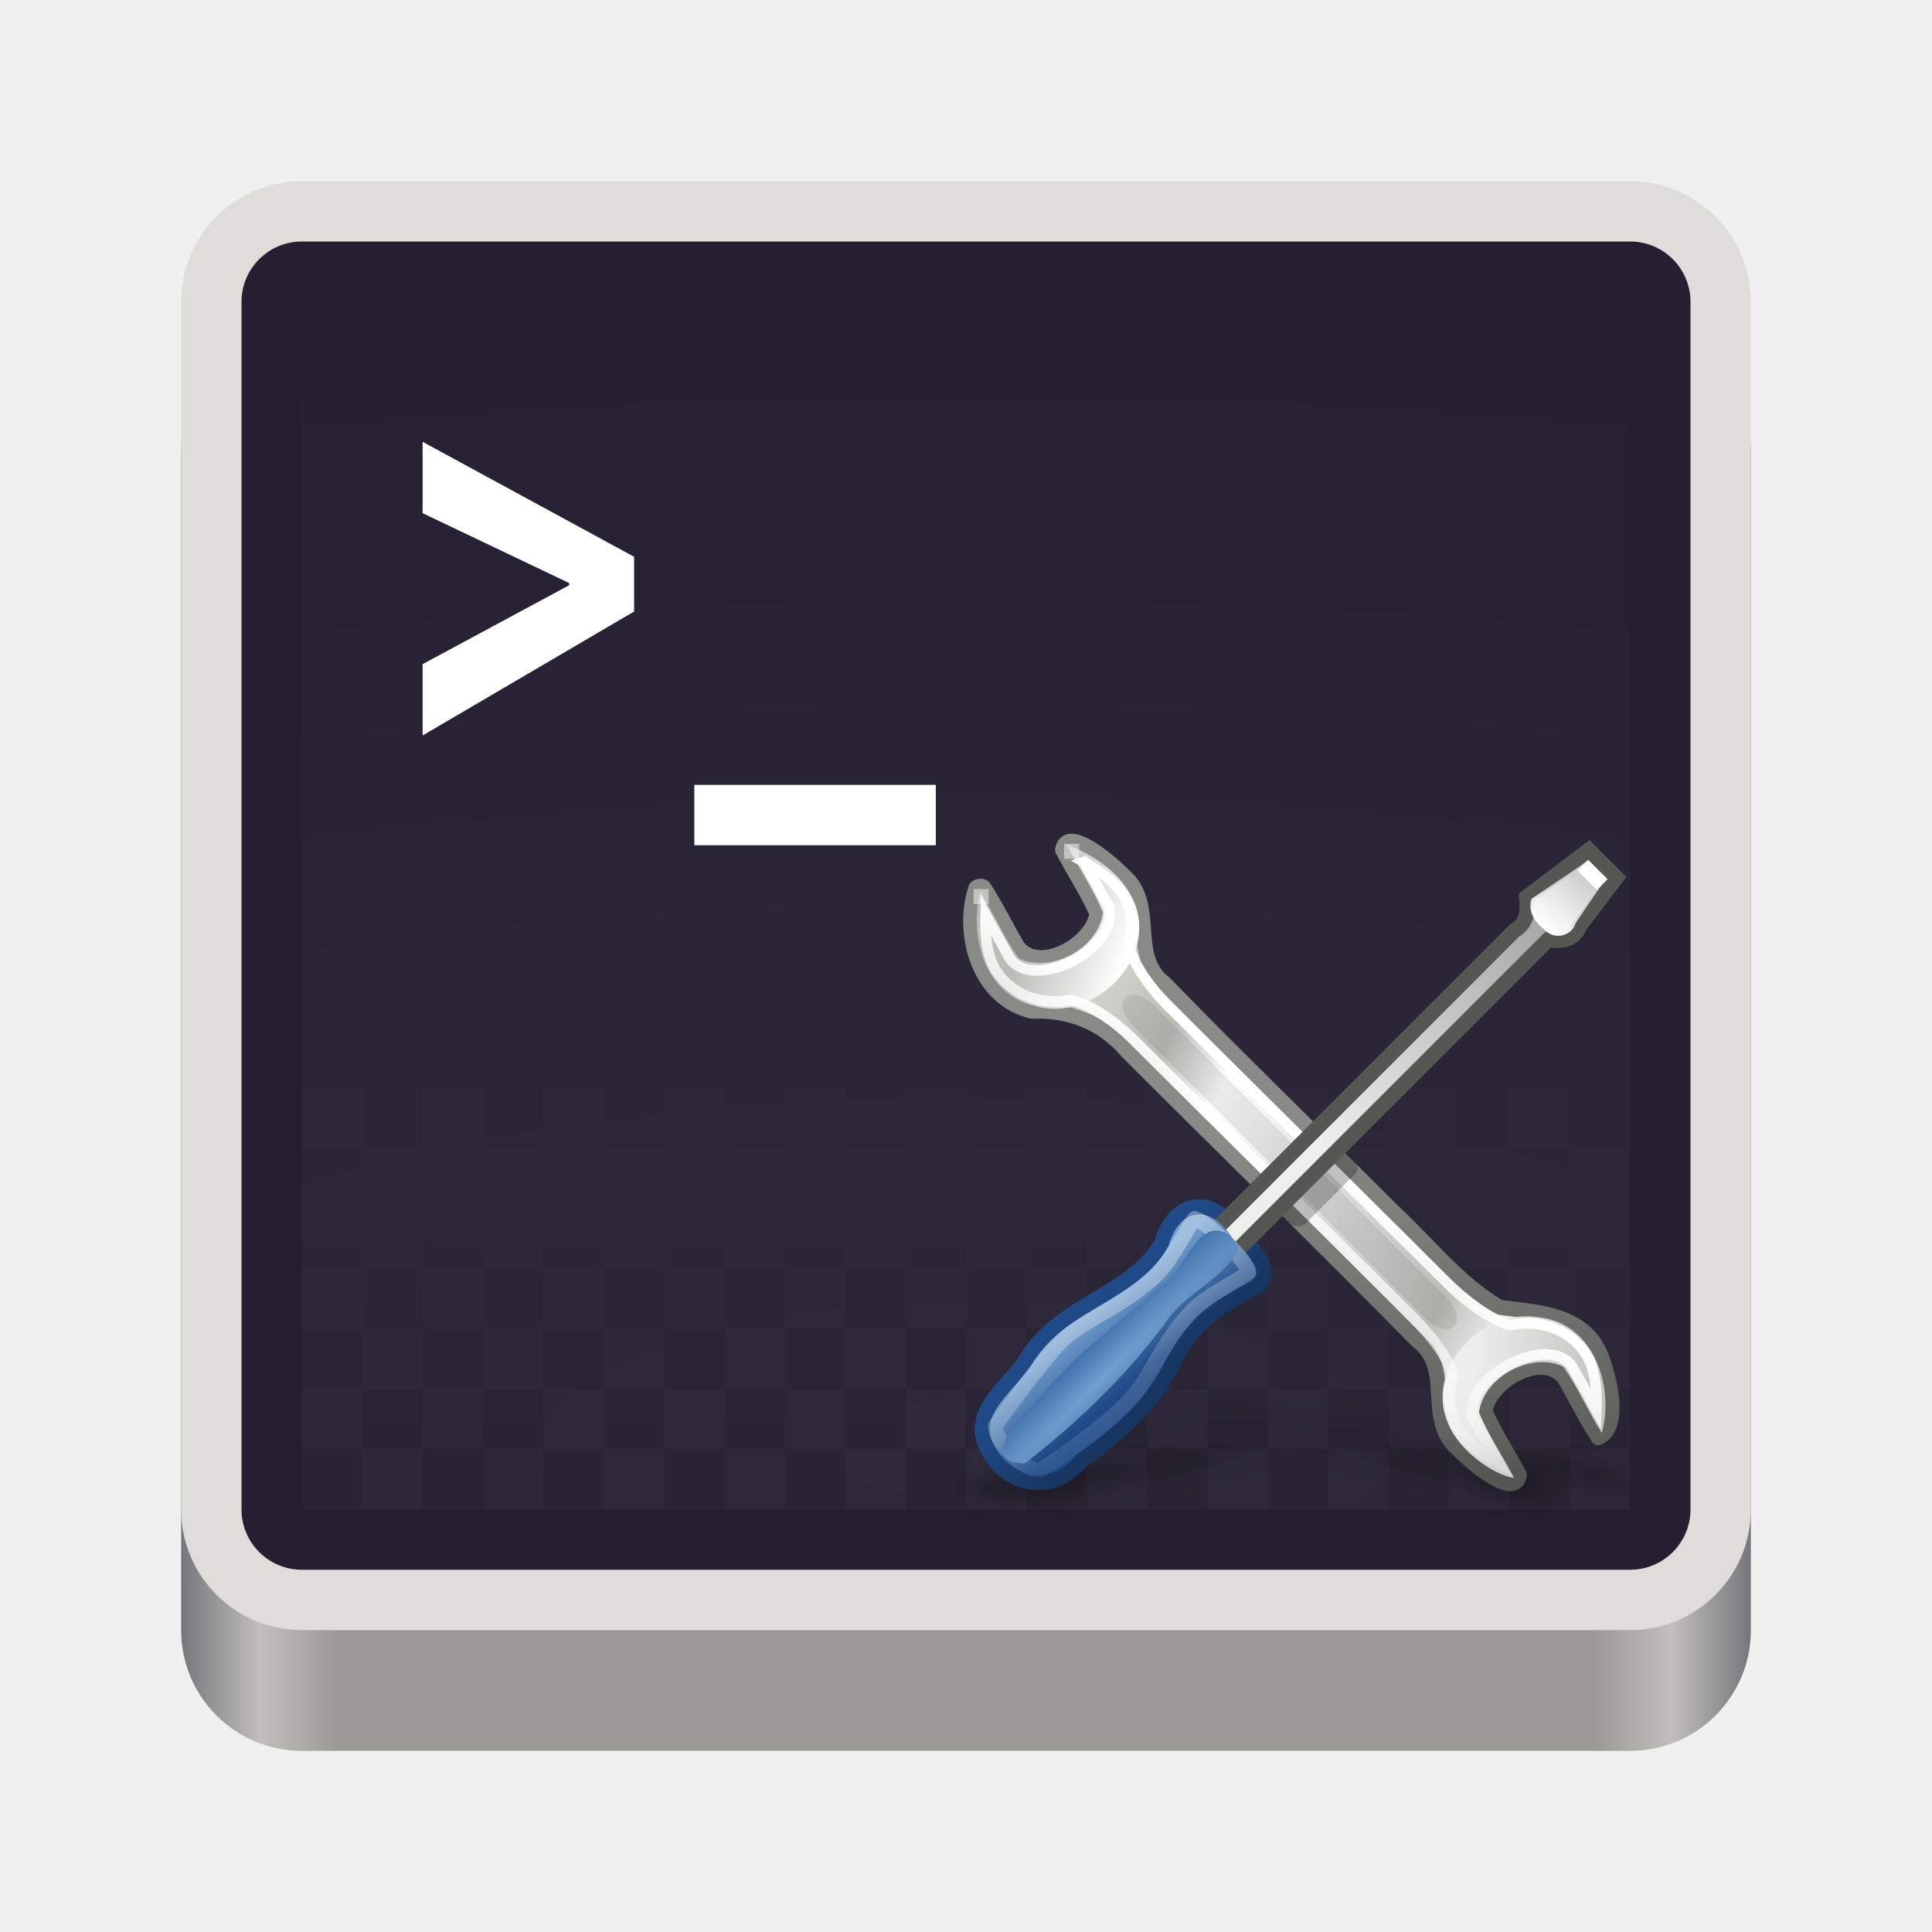
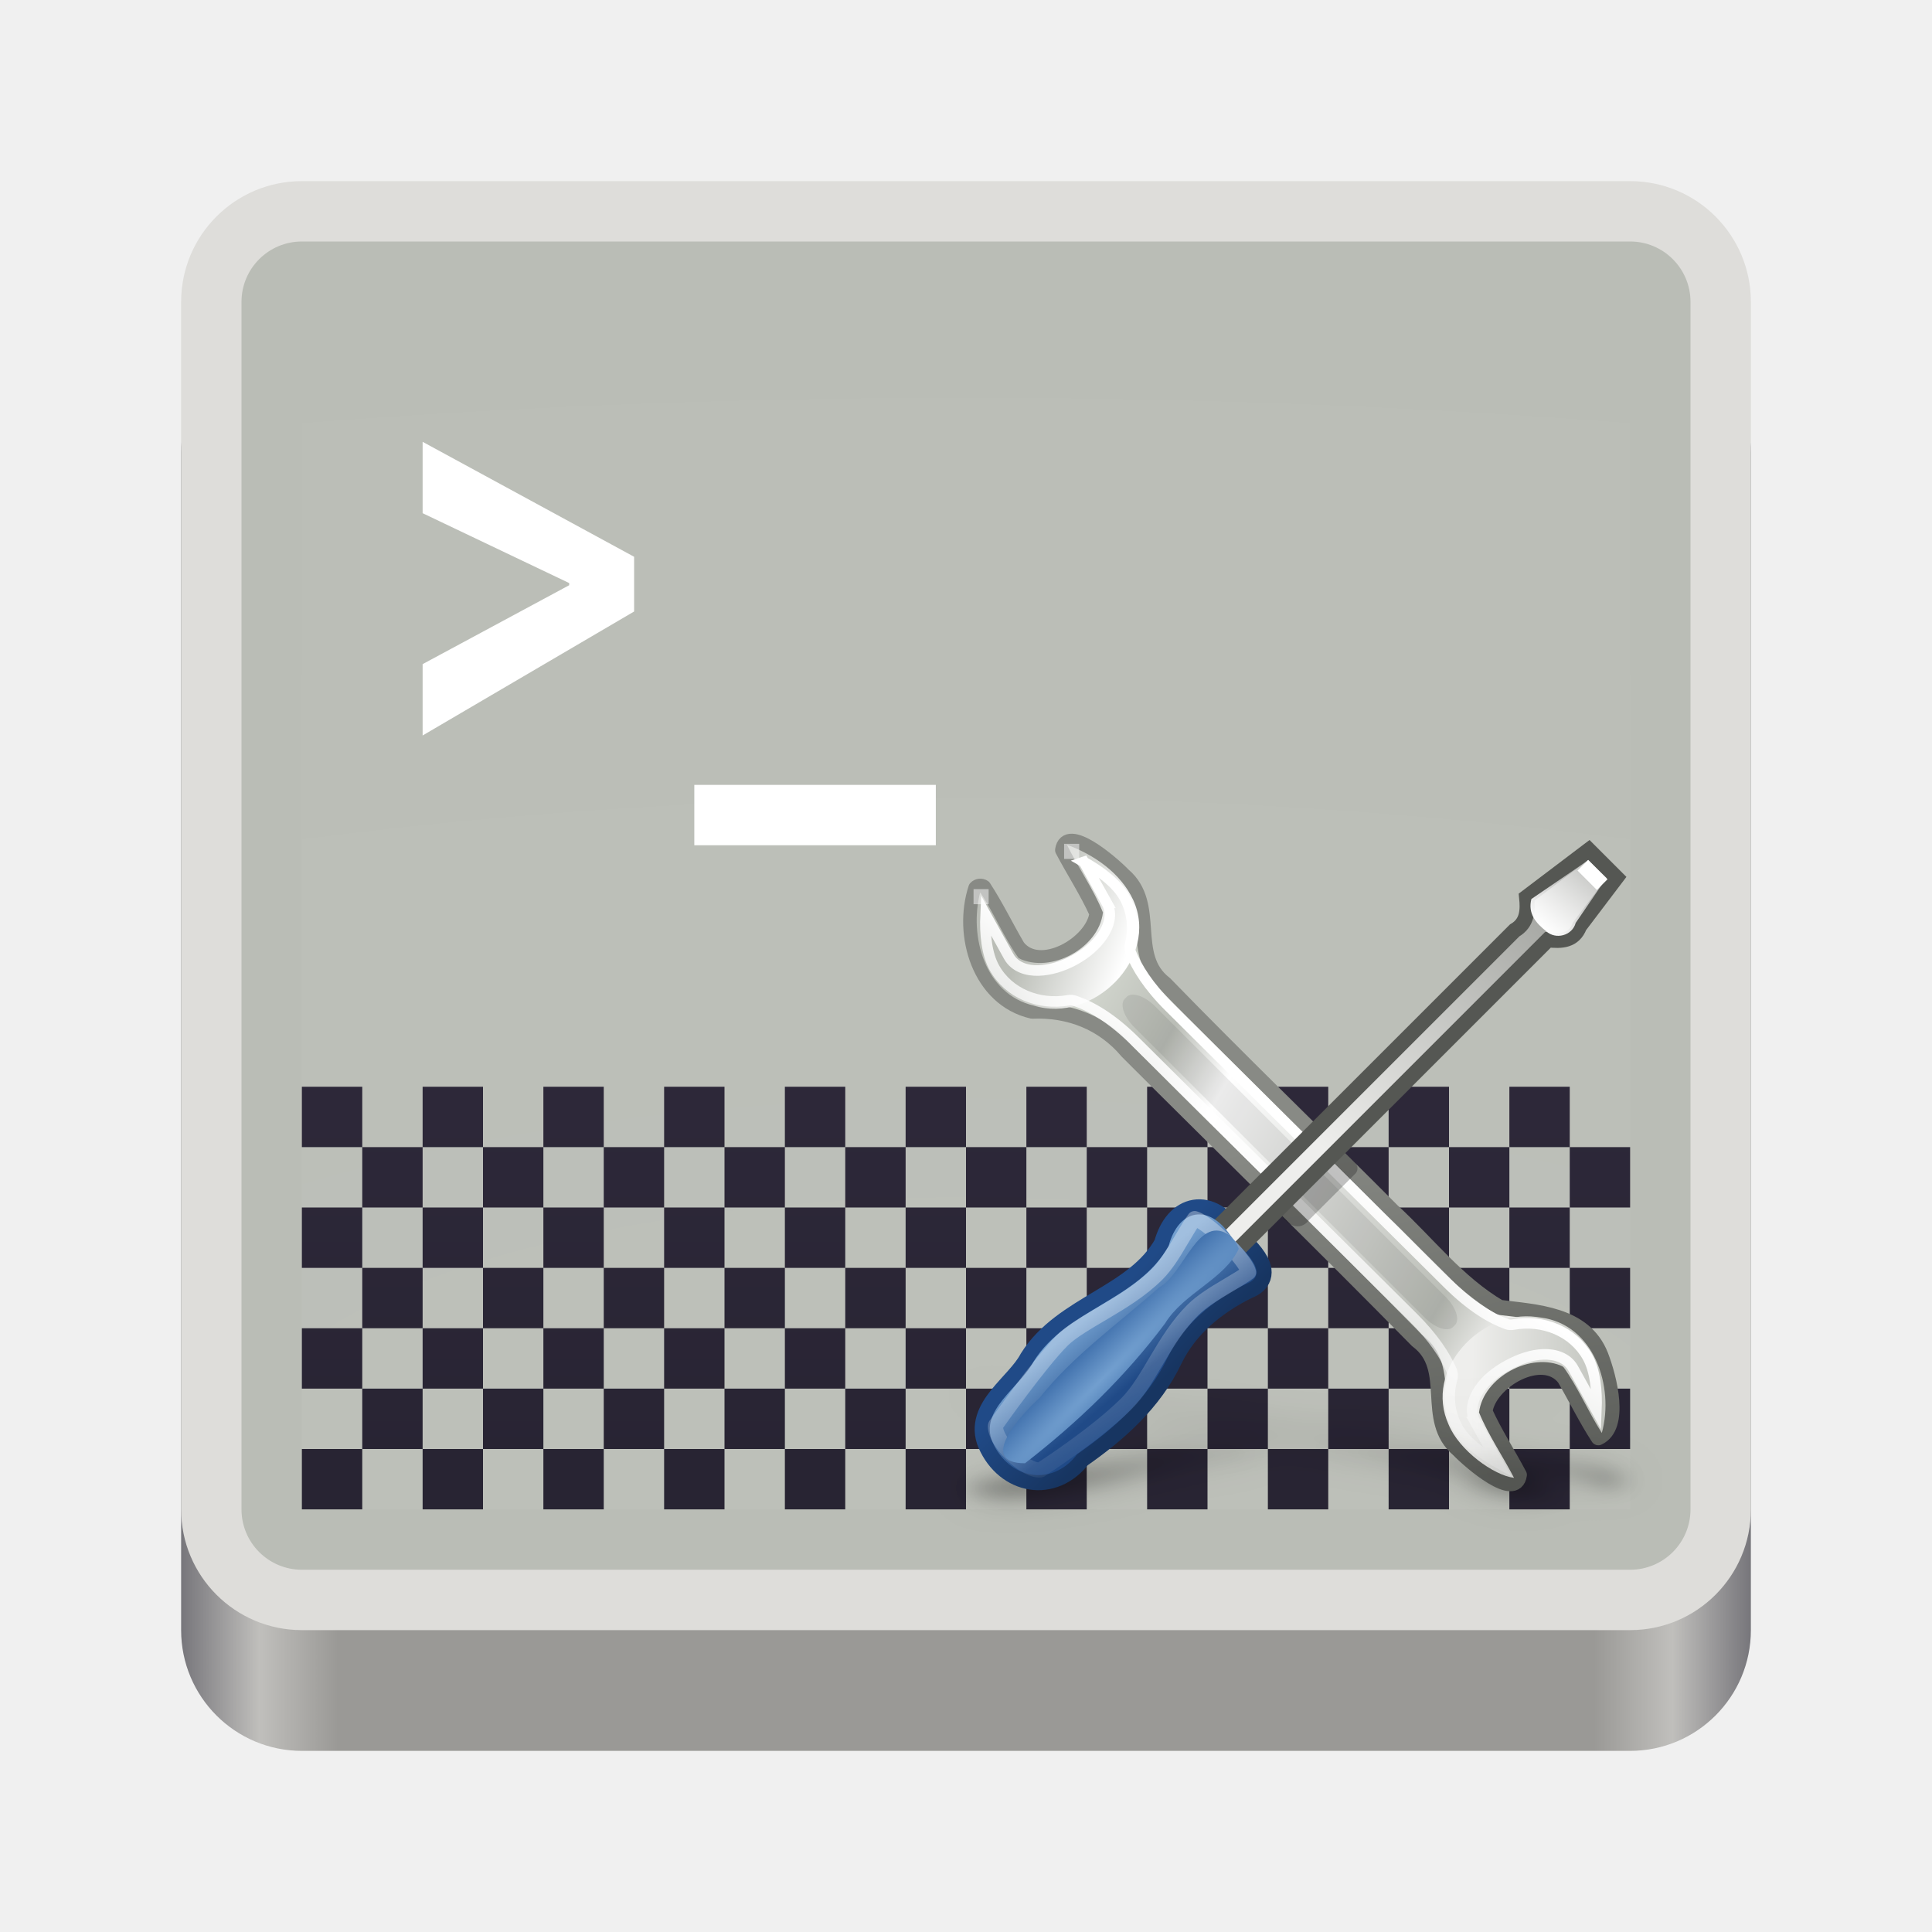
<svg xmlns="http://www.w3.org/2000/svg" xmlns:xlink="http://www.w3.org/1999/xlink" viewBox="0 0 128 128" style="display:inline;enable-background:new" version="1.0" id="svg11300" height="128" width="128">
  <defs id="defs3">
    <linearGradient id="linearGradient1948">
      <stop id="stop1944" offset="0" style="stop-color:#2d2839;stop-opacity:1;" />
      <stop id="stop1946" offset="1" style="stop-color:#282433;stop-opacity:1" />
    </linearGradient>
    <linearGradient id="linearGradient1020">
      <stop id="stop1016" offset="0" style="stop-color:#ffffff;stop-opacity:1;" />
      <stop id="stop1018" offset="1" style="stop-color:#ffffff;stop-opacity:0.094" />
    </linearGradient>
    <linearGradient id="linearGradient1001">
      <stop id="stop989" offset="0" style="stop-color:#77767b;stop-opacity:1" />
      <stop style="stop-color:#c0bfbc;stop-opacity:1" offset="0.05" id="stop991" />
      <stop id="stop993" offset="0.1" style="stop-color:#9a9996;stop-opacity:1" />
      <stop style="stop-color:#9a9996;stop-opacity:1" offset="0.9" id="stop995" />
      <stop id="stop997" offset="0.95" style="stop-color:#c0bfbc;stop-opacity:1" />
      <stop id="stop999" offset="1" style="stop-color:#77767b;stop-opacity:1" />
    </linearGradient>
    <linearGradient gradientUnits="userSpaceOnUse" y2="44" x2="464" y1="44" x1="48" id="linearGradient965" xlink:href="#linearGradient1001" />
    <radialGradient gradientUnits="userSpaceOnUse" gradientTransform="matrix(-4.727273,7.935912e-7,-3.0301491e-7,-1.636364,238.5455,49.76618)" r="44" fy="194.19" fx="64" cy="194.19" cx="64" id="radialGradient1030" xlink:href="#linearGradient1020" />
    <linearGradient gradientUnits="userSpaceOnUse" y2="269.137" x2="70.347" y1="245.395" x1="70.347" id="linearGradient1950" xlink:href="#linearGradient1948" />
    <clipPath clipPathUnits="userSpaceOnUse" id="clipPath3248">
      <path style="display:inline;fill:#000000;fill-opacity:1;fill-rule:evenodd;stroke:none;stroke-width:0.8;stroke-linecap:round;stroke-linejoin:round;stroke-miterlimit:4;stroke-dashoffset:0.361;stroke-opacity:1;enable-background:new" d="m -541,12 c -0.331,0.012 -0.654,0.106 -0.938,0.281 -8.025,5.043 -14.809,13.286 -17.094,21.312 -3.121,10.961 1.642,22.474 11,29.031 C -545.885,66.99 -544,73.747 -544,84 v 128 c 0,9.003 -1.333,15.285 -3.031,19.656 -5.651,3.227 -10.003,8.426 -11.875,15 -2.284,8.023 -0.843,18.594 3.281,27.188 0.343,0.748 1.096,1.196 1.906,1.125 0.811,-0.071 1.507,-0.641 1.719,-1.438 l 6.25,-21.906 c 0.559,-1.962 2.537,-3.188 5.312,-3.719 2.801,-0.536 6.354,-0.314 10.094,0.781 3.74,1.095 6.881,2.791 8.969,4.75 2.075,1.948 3.091,4.095 2.531,6.062 l -6.281,22 c -0.173,0.611 -0.047,1.253 0.344,1.75 0.391,0.497 0.999,0.785 1.625,0.75 0.331,-0.012 0.654,-0.106 0.938,-0.281 8.025,-5.043 14.809,-13.286 17.094,-21.312 3.135,-11.012 -1.712,-22.584 -11.156,-29.125 C -518.292,228.895 -520,222.194 -520,212 V 84 c 0,-9.243 1.529,-15.63 3.406,-20 5.377,-3.247 9.535,-8.303 11.344,-14.656 2.284,-8.023 0.843,-18.594 -3.281,-27.188 -0.344,-0.748 -1.096,-1.196 -1.906,-1.125 -0.811,0.071 -1.507,0.641 -1.719,1.438 l -6.25,21.875 c -0.559,1.962 -2.537,3.219 -5.312,3.75 -2.801,0.536 -6.354,0.314 -10.094,-0.781 -3.74,-1.095 -6.881,-2.791 -8.969,-4.75 -2.075,-1.948 -3.091,-4.095 -2.531,-6.062 l 6.281,-22 c 0.173,-0.611 0.047,-1.253 -0.344,-1.75 -0.391,-0.497 -0.999,-0.785 -1.625,-0.75 z" id="path3250" />
    </clipPath>
    <linearGradient id="linearGradient2620">
      <stop style="stop-color:#eeeeec;stop-opacity:1" offset="0" id="stop2622" />
      <stop id="stop2624" offset="0.183" style="stop-color:#babdb6;stop-opacity:1" />
      <stop style="stop-color:#ffffff;stop-opacity:1" offset="0.319" id="stop2626" />
      <stop id="stop2628" offset="0.876" style="stop-color:#babdb6;stop-opacity:1" />
      <stop style="stop-color:#eeeeec;stop-opacity:1" offset="1" id="stop2630" />
    </linearGradient>
    <linearGradient id="linearGradient4434">
      <stop id="stop4436" offset="0" style="stop-color:#d3d7cf;stop-opacity:1;" />
      <stop style="stop-color:#babdb6;stop-opacity:1" offset="0.183" id="stop4438" />
      <stop id="stop4440" offset="0.319" style="stop-color:#ffffff;stop-opacity:1" />
      <stop style="stop-color:#babdb6;stop-opacity:1" offset="0.876" id="stop4442" />
      <stop id="stop4444" offset="1" style="stop-color:#eeeeec;stop-opacity:1" />
    </linearGradient>
    <clipPath clipPathUnits="userSpaceOnUse" id="clipPath5455">
      <path style="display:inline;fill:#000000;fill-opacity:1;fill-rule:evenodd;stroke:none;stroke-width:0.8;stroke-linecap:round;stroke-linejoin:round;stroke-miterlimit:4;stroke-dashoffset:0.361;stroke-opacity:1;enable-background:new" d="m 55.447,278.142 c -0.226,0.243 -0.387,0.538 -0.464,0.862 -2.109,9.24 -1.076,19.866 2.983,27.157 5.544,9.958 17.053,14.73 28.306,12.75 4.604,1.569 10.715,5.014 17.965,12.264 l 90.51,90.51 c 6.366,6.366 9.866,11.751 11.756,16.042 -1.714,6.277 -1.115,13.031 2.21,19.003 4.058,7.288 12.552,13.744 21.545,16.904 0.772,0.286 1.62,0.071 2.143,-0.552 0.523,-0.623 0.612,-1.519 0.199,-2.232 l -11.071,-19.909 c -0.992,-1.782 -0.46,-4.048 1.127,-6.386 1.602,-2.36 4.272,-4.715 7.69,-6.585 3.419,-1.87 6.839,-2.893 9.701,-2.983 2.844,-0.09 5.082,0.71 6.077,2.497 l 11.115,19.998 c 0.31,0.555 0.852,0.919 1.48,0.994 0.628,0.075 1.262,-0.151 1.679,-0.619 0.226,-0.243 0.387,-0.538 0.464,-0.862 2.109,-9.24 1.076,-19.866 -2.983,-27.157 -5.57,-10.004 -17.18,-14.759 -28.483,-12.706 -4.523,-1.68 -10.469,-5.21 -17.678,-12.419 l -90.51,-90.51 c -6.536,-6.536 -9.971,-12.133 -11.734,-16.551 1.506,-6.098 0.871,-12.613 -2.342,-18.385 -4.058,-7.288 -12.552,-13.744 -21.545,-16.904 -0.772,-0.286 -1.62,-0.071 -2.143,0.552 -0.523,0.623 -0.612,1.519 -0.199,2.232 l 11.049,19.887 c 0.992,1.782 0.482,4.071 -1.105,6.408 -1.602,2.36 -4.272,4.715 -7.69,6.585 -3.419,1.87 -6.839,2.893 -9.701,2.983 -2.844,0.09 -5.082,-0.71 -6.077,-2.497 L 58.606,278.518 c -0.31,-0.555 -0.852,-0.919 -1.481,-0.994 -0.628,-0.075 -1.262,0.151 -1.679,0.619 z" id="path5457" />
    </clipPath>
    <linearGradient id="linearGradient4370">
      <stop style="stop-color:#555753;stop-opacity:1" offset="0" id="stop4372" />
      <stop id="stop4378" offset="0.225" style="stop-color:#eeeeec;stop-opacity:1" />
      <stop style="stop-color:#babdb6;stop-opacity:1" offset="0.492" id="stop4382" />
      <stop style="stop-color:#d3d7cf;stop-opacity:1" offset="0.717" id="stop4380" />
      <stop style="stop-color:#2e3436;stop-opacity:1" offset="1" id="stop4374" />
    </linearGradient>
    <linearGradient id="linearGradient4386">
      <stop style="stop-color:#d3d7cf;stop-opacity:1" offset="0" id="stop4388" />
      <stop id="stop4394" offset="0.3" style="stop-color:#ffffff;stop-opacity:1" />
      <stop style="stop-color:#888a85;stop-opacity:1" offset="1" id="stop4390" />
    </linearGradient>
    <linearGradient id="linearGradient4421">
      <stop style="stop-color:#888a85;stop-opacity:1" offset="0" id="stop4423" />
      <stop id="stop4429" offset="0.063" style="stop-color:#bbbcb8;stop-opacity:1;" />
      <stop style="stop-color:#eeeeec;stop-opacity:1" offset="0.425" id="stop4431" />
      <stop id="stop4433" offset="0.928" style="stop-color:#babdb6;stop-opacity:1" />
      <stop style="stop-color:#eeeeec;stop-opacity:1" offset="1" id="stop4425" />
    </linearGradient>
    <clipPath clipPathUnits="userSpaceOnUse" id="clipPath4815">
      <path style="display:inline;fill:#000000;fill-opacity:1;fill-rule:evenodd;stroke:none;stroke-width:1.5;stroke-linecap:round;stroke-linejoin:round;stroke-miterlimit:4;stroke-dasharray:none;stroke-dashoffset:0.361;stroke-opacity:1;enable-background:new" d="m -236,426 c -8.864,0 -14,1.784 -14,4 0,4 4,16 4,24 0,14.688 -6,30 -6,40 0,12 4,37.75 4,37.75 0,3.462 5.352,6.25 12,6.25 6.648,0 12,-2.788 12,-6.25 0,0 4,-21.75 4,-37.75 0,-12.5 -6,-26.328 -6,-40 0,-8 4,-20 4,-24 0,-2.216 -5.136,-4 -14,-4 z" id="path4817" />
    </clipPath>
    <linearGradient id="linearGradient5637">
      <stop id="stop5639" offset="0" style="stop-color:#729fcf;stop-opacity:0" />
      <stop style="stop-color:#729fcf;stop-opacity:1" offset="0.5" id="stop5641" />
      <stop id="stop5643" offset="1" style="stop-color:#729fcf;stop-opacity:0;" />
    </linearGradient>
    <linearGradient xlink:href="#linearGradient5364" id="linearGradient7077" gradientUnits="userSpaceOnUse" gradientTransform="matrix(1,0,0,0.2203324,0,153.8926)" x1="200" y1="454.825" x2="200" y2="364.84" />
    <linearGradient id="linearGradient5364">
      <stop style="stop-color:#000000;stop-opacity:1;" offset="0" id="stop5366" />
      <stop style="stop-color:#000000;stop-opacity:0;" offset="1" id="stop5368" />
    </linearGradient>
    <filter id="filter3558" x="-0.04" width="1.081" y="-0.172" height="1.343">
      <feGaussianBlur stdDeviation="3.329" id="feGaussianBlur3560" />
    </filter>
    <linearGradient xlink:href="#linearGradient4434" id="linearGradient7160" x1="304.762" y1="64.295" x2="335.3" y2="81.926" gradientUnits="userSpaceOnUse" />
    <linearGradient xlink:href="#linearGradient7444" id="linearGradient7450" x1="324.497" y1="70.282" x2="330.061" y2="99.274" gradientUnits="userSpaceOnUse" />
    <linearGradient id="linearGradient7444">
      <stop style="stop-color:#888a85;stop-opacity:1;" offset="0" id="stop7446" />
      <stop style="stop-color:#555753;stop-opacity:1" offset="1" id="stop7448" />
    </linearGradient>
    <linearGradient xlink:href="#linearGradient7381" id="linearGradient7387" x1="302.292" y1="58.443" x2="308.649" y2="60.768" gradientUnits="userSpaceOnUse" />
    <linearGradient id="linearGradient7381">
      <stop style="stop-color:#babdb6;stop-opacity:1;" offset="0" id="stop7383" />
      <stop style="stop-color:#ffffff;stop-opacity:1" offset="1" id="stop7385" />
    </linearGradient>
    <linearGradient xlink:href="#linearGradient7389" id="linearGradient7395" x1="342.259" y1="86.517" x2="332.029" y2="86.297" gradientUnits="userSpaceOnUse" />
    <linearGradient id="linearGradient7389">
      <stop style="stop-color:#babdb6;stop-opacity:1;" offset="0" id="stop7391" />
      <stop style="stop-color:#eeeeec;stop-opacity:1" offset="1" id="stop7393" />
    </linearGradient>
    <linearGradient xlink:href="#linearGradient7421" id="linearGradient7427" x1="326.602" y1="75.575" x2="317.161" y2="88.006" gradientUnits="userSpaceOnUse" />
    <linearGradient id="linearGradient7421">
      <stop style="stop-color:#ffffff;stop-opacity:1;" offset="0" id="stop7423" />
      <stop style="stop-color:#ffffff;stop-opacity:0;" offset="1" id="stop7425" />
    </linearGradient>
    <linearGradient xlink:href="#linearGradient5364" id="linearGradient3580" gradientUnits="userSpaceOnUse" gradientTransform="matrix(1,0,0,0.2203324,0,153.8926)" x1="200" y1="454.825" x2="200" y2="242.253" />
    <filter id="filter3576" x="-0.087" width="1.173" y="-0.369" height="1.739">
      <feGaussianBlur stdDeviation="7.166" id="feGaussianBlur3578" />
    </filter>
    <linearGradient xlink:href="#linearGradient7265" id="linearGradient7320" gradientUnits="userSpaceOnUse" x1="357.768" y1="89.5" x2="364.116" y2="89.5" />
    <linearGradient id="linearGradient7265">
      <stop style="stop-color:#204a87;stop-opacity:1;" offset="0" id="stop7267" />
      <stop style="stop-color:#173561;stop-opacity:1" offset="1" id="stop7269" />
    </linearGradient>
    <linearGradient xlink:href="#linearGradient7328" id="linearGradient7334" x1="360.657" y1="70.584" x2="360.657" y2="40.203" gradientUnits="userSpaceOnUse" />
    <linearGradient id="linearGradient7328">
      <stop style="stop-color:#eeeeec;stop-opacity:1;" offset="0" id="stop7330" />
      <stop style="stop-color:#888a85;stop-opacity:1" offset="1" id="stop7332" />
    </linearGradient>
    <linearGradient xlink:href="#linearGradient7255" id="linearGradient7322" gradientUnits="userSpaceOnUse" x1="362.688" y1="91.125" x2="357.49" y2="90.688" />
    <linearGradient id="linearGradient7255">
      <stop style="stop-color:#204a87;stop-opacity:1" offset="0" id="stop7257" />
      <stop style="stop-color:#729fcf;stop-opacity:1" offset="1" id="stop7259" />
    </linearGradient>
    <linearGradient xlink:href="#linearGradient7421" id="linearGradient7324" gradientUnits="userSpaceOnUse" x1="359.686" y1="81.186" x2="369.019" y2="83.713" />
    <radialGradient xlink:href="#linearGradient7293" id="radialGradient7326" gradientUnits="userSpaceOnUse" gradientTransform="matrix(1.869084,0,0,26.33891,-314.5933,-2270.135)" cx="361.557" cy="89.675" fx="361.557" fy="89.675" r="1.5" />
    <linearGradient id="linearGradient7293">
      <stop style="stop-color:#729fcf;stop-opacity:1;" offset="0" id="stop7295" />
      <stop style="stop-color:#3465a4;stop-opacity:1" offset="1" id="stop7297" />
    </linearGradient>
    <linearGradient xlink:href="#linearGradient7421" id="linearGradient7430" gradientUnits="userSpaceOnUse" x1="361.386" y1="49.927" x2="360.583" y2="41.069" gradientTransform="rotate(45,339.5,24.80152)" />
  </defs>
  <g transform="translate(0,-172)" style="display:inline" id="layer1">
    <g style="display:inline" id="layer9">
      <g transform="rotate(-30,420.6987,288.4192)" id="g1710" style="display:inline;enable-background:new" />
      <rect transform="matrix(0.25,0,0,0.25,0,225)" style="display:inline;opacity:1;fill:url(#linearGradient965);fill-opacity:1;stroke:none;stroke-width:1;stroke-linecap:butt;stroke-linejoin:miter;stroke-miterlimit:4;stroke-dasharray:none;stroke-dashoffset:0;stroke-opacity:1;marker:none;marker-start:none;marker-mid:none;marker-end:none;paint-order:normal;enable-background:new" id="rect953" width="416" height="376" x="48" y="-124" rx="32" ry="32" />
      <rect ry="32" rx="32" y="-164" x="48" height="384" width="416" id="rect950" style="display:inline;opacity:1;fill:#deddda;fill-opacity:1;stroke:none;stroke-width:1;stroke-linecap:butt;stroke-linejoin:miter;stroke-miterlimit:4;stroke-dasharray:none;stroke-dashoffset:0;stroke-opacity:1;marker:none;marker-start:none;marker-mid:none;marker-end:none;paint-order:normal;enable-background:new" transform="matrix(0.25,0,0,0.25,0,225)" />
-       <rect transform="scale(1,-1)" ry="4" rx="4" y="-276" x="16" height="88" width="96" id="rect1004" style="display:inline;opacity:1;vector-effect:none;fill:#241f31;fill-opacity:1;stroke:none;stroke-width:0.011px;stroke-linecap:butt;stroke-linejoin:miter;stroke-miterlimit:4;stroke-dasharray:none;stroke-dashoffset:0;stroke-opacity:1;marker:none;marker-start:none;marker-mid:none;marker-end:none;paint-order:normal;enable-background:new" />
+       <rect transform="scale(1,-1)" ry="4" rx="4" y="-276" x="16" height="88" width="96" id="rect1004" style="display:inline;opacity:1;vector-effect:none;fill:#babdb6;fill-opacity:1;stroke:none;stroke-width:0.011px;stroke-linecap:butt;stroke-linejoin:miter;stroke-miterlimit:4;stroke-dasharray:none;stroke-dashoffset:0;stroke-opacity:1;marker:none;marker-start:none;marker-mid:none;marker-end:none;paint-order:normal;enable-background:new" />
      <rect transform="scale(-1)" style="display:inline;opacity:0.05;vector-effect:none;fill:url(#radialGradient1030);fill-opacity:1;stroke:none;stroke-width:0.011px;stroke-linecap:butt;stroke-linejoin:miter;stroke-miterlimit:4;stroke-dasharray:none;stroke-dashoffset:0;stroke-opacity:1;marker:none;marker-start:none;marker-mid:none;marker-end:none;paint-order:normal;enable-background:new" id="rect968" width="88" height="78" x="-108" y="-272" />
      <g id="g976" transform="translate(-2,-2)" style="fill:#ffffff">
        <path d="M 44.012,210.888 30,203.272 V 208 l 9.711,4.63 v 0.142 L 30,218 v 4.728 l 14.012,-8.215 z" style="font-style:normal;font-variant:normal;font-weight:bold;font-stretch:normal;font-size:medium;line-height:1.25;font-family:'Source Code Pro';-inkscape-font-specification:'Source Code Pro, Bold';font-variant-ligatures:normal;font-variant-caps:normal;font-variant-numeric:normal;font-feature-settings:normal;text-align:start;letter-spacing:0px;word-spacing:0px;writing-mode:lr-tb;text-anchor:start;fill:#ffffff;fill-opacity:1;stroke:none;stroke-width:0.25" id="path972" />
        <path d="m 48,226 2e-6,4 h 16 l -2e-6,-4 z" style="font-style:normal;font-variant:normal;font-weight:bold;font-stretch:normal;font-size:medium;line-height:1.25;font-family:'Source Code Pro';-inkscape-font-specification:'Source Code Pro, Bold';font-variant-ligatures:normal;font-variant-caps:normal;font-variant-numeric:normal;font-feature-settings:normal;text-align:start;letter-spacing:0px;word-spacing:0px;writing-mode:lr-tb;text-anchor:start;fill:#ffffff;fill-opacity:1;stroke:none;stroke-width:0.25" id="path974" />
      </g>
      <path d="m 100,244 h 4 v 4 h -4 z m -8,0 h 4 v 4 h -4 z m -8,0 h 4 v 4 h -4 z m -8,0 h 4 v 4 h -4 z m -8,0 h 4 v 4 h -4 z m -8,0 h 4 v 4 h -4 z m -8,0 h 4 v 4 h -4 z m -8,0 h 4 v 4 h -4 z m -8,0 h 4 v 4 h -4 z m -8,0 h 4 v 4 h -4 z m -8,0 h 4 v 4 h -4 z m 84,4 h 4 v 4 h -4 z m -8,0 h 4 v 4 h -4 z m -8,0 h 4 v 4 h -4 z m -8,0 h 4 v 4 h -4 z m -8,0 h 4 v 4 h -4 z m -8,0 h 4 v 4 h -4 z m -8,0 h 4 v 4 h -4 z m -8,0 h 4 v 4 h -4 z m -8,0 h 4 v 4 h -4 z m -8,0 h 4 v 4 h -4 z m -8,0 h 4 v 4 h -4 z m 76,4 h 4 v 4 h -4 z m -8,0 h 4 v 4 h -4 z m -8,0 h 4 v 4 h -4 z m -8,0 h 4 v 4 h -4 z m -8,0 h 4 v 4 h -4 z m -8,0 h 4 v 4 h -4 z m -8,0 h 4 v 4 h -4 z m -8,0 h 4 v 4 h -4 z m -8,0 h 4 v 4 h -4 z m -8,0 h 4 v 4 h -4 z m -8,0 h 4 v 4 h -4 z m 84,4 h 4 v 4 h -4 z m -8,0 h 4 v 4 h -4 z m -8,0 h 4 v 4 h -4 z m -8,0 h 4 v 4 h -4 z m -8,0 h 4 v 4 h -4 z m -8,0 h 4 v 4 h -4 z m -8,0 h 4 v 4 h -4 z m -8,0 h 4 v 4 h -4 z m -8,0 h 4 v 4 h -4 z m -8,0 h 4 v 4 h -4 z m -8,0 h 4 v 4 h -4 z m 76,4 h 4 v 4 h -4 z m -8,0 h 4 v 4 h -4 z m -8,0 h 4 v 4 h -4 z m -8,0 h 4 v 4 h -4 z m -8,0 h 4 v 4 h -4 z m -8,0 h 4 v 4 h -4 z m -8,0 h 4 v 4 h -4 z m -8,0 h 4 v 4 h -4 z m -8,0 h 4 v 4 h -4 z m -8,0 h 4 v 4 h -4 z m -8,0 h 4 v 4 h -4 z m 84,4 h 4 v 4 h -4 z m -8,0 h 4 v 4 h -4 z m -8,0 h 4 v 4 h -4 z m -8,0 h 4 v 4 h -4 z m -8,0 h 4 v 4 h -4 z m -8,0 h 4 v 4 h -4 z m -8,0 h 4 v 4 h -4 z m -8,0 h 4 v 4 h -4 z m -8,0 h 4 v 4 h -4 z m -8,0 h 4 v 4 h -4 z m -8,0 h 4 v 4 h -4 z m 76,4 h 4 v 4 h -4 z m -8,0 h 4 v 4 h -4 z m -8,0 h 4 v 4 h -4 z m -8,0 h 4 v 4 h -4 z m -8,0 h 4 v 4 h -4 z m -8,0 h 4 v 4 h -4 z m -8,0 h 4 v 4 h -4 z m -8,0 h 4 v 4 h -4 z m -8,0 h 4 v 4 h -4 z m -8,0 h 4 v 4 h -4 z m -8,0 h 4 v 4 h -4 z" style="opacity:1;vector-effect:none;fill:url(#linearGradient1950);fill-opacity:1;stroke:none;stroke-width:8;stroke-linecap:round;stroke-linejoin:round;stroke-miterlimit:4;stroke-dasharray:none;stroke-dashoffset:0;stroke-opacity:1;marker:none;marker-start:none;marker-mid:none;marker-end:none;paint-order:normal" id="rect1059" />
    </g>
  </g>
  <g id="g698" transform="translate(-234.5,3.90625)" style="display:inline;enable-background:new">
    <path style="display:inline;opacity:0.342;fill:url(#linearGradient7077);fill-opacity:1;fill-rule:evenodd;stroke:none;stroke-width:0.8;stroke-linecap:round;stroke-linejoin:round;stroke-miterlimit:4;stroke-dashoffset:0.361;stroke-opacity:1;filter:url(#filter3558);enable-background:new" d="m 89.522,207.269 c -6.106,0.972 10.745,4.984 2.764,7.202 -8.867,2.659 -18.443,1.544 -26.683,-2.63 -12.56,-4.401 -3.191,9.255 5.315,7.067 11.605,1.582 23.476,-0.175 34.727,3.851 14.014,3.089 28.028,6.177 42.042,9.266 -6.123,1.069 -12.164,3.842 -18.397,1.762 -12.151,1.73 -24.013,6.737 -36.506,7.87 -11.593,1.948 -23.028,5.028 -34.134,8.789 10.231,6.494 23.268,2.042 34.356,-0.168 15.808,-2.578 30.332,-10.276 46.483,-11.224 4.868,0.142 9.371,-2.016 1.667,-3.084 6.168,-1.15 12.32,-3.869 18.525,-1.439 16.52,3.604 33.374,5.881 49.603,10.651 2.737,7.993 18.92,8.325 28.089,8.297 -3.586,-2.12 -8.754,-2.84 -11.725,-5.3 8.612,-2.725 11.733,-4.339 20.605,-0.462 4.552,4.082 17.066,2.47 7.099,-3.52 -11.99,-5.089 -25.496,-1.38 -37.812,-5.674 -15.076,-2.995 -30.152,-5.991 -45.228,-8.986 21.227,-4.499 42.618,-8.345 63.74,-13.265 2.152,-2.748 13.401,-3.563 11.623,-4.953 -5.808,-2.64 -10.283,3.897 -16.31,3.617 -21.489,4.764 -43.128,8.855 -64.677,13.348 -17.834,-4.214 -35.982,-7.271 -53.558,-12.442 -2.006,-6.91 -13.906,-7.819 -21.607,-8.575 z" id="path6896" transform="matrix(0.221122,0,0,0.1727654,285.33,51.38335)" />
    <path style="display:inline;fill:url(#linearGradient7160);fill-opacity:1;fill-rule:evenodd;stroke:url(#linearGradient7450);stroke-width:1;stroke-linecap:round;stroke-linejoin:round;stroke-miterlimit:4;stroke-dasharray:none;stroke-dashoffset:0.361;stroke-opacity:1;enable-background:new" d="m 299.152,54.936 c -1.011,3.085 0.231,7.345 3.734,8.15 2.436,-0.103 4.687,0.758 6.301,2.68 6.391,6.391 12.871,12.697 19.204,19.143 2.498,1.852 0.378,5.251 2.744,7.24 0.793,0.822 3.768,3.381 4.026,1.663 -0.741,-1.407 -1.625,-2.752 -2.277,-4.199 0.247,-2.002 3.814,-4.066 5.258,-2.209 0.763,1.305 1.428,2.682 2.25,3.944 1.566,-0.726 0.746,-3.96 0.165,-5.459 -1.102,-2.782 -4.312,-2.87 -6.703,-3.178 -2.779,-1.632 -4.77,-4.25 -7.117,-6.411 -5.008,-5.023 -10.118,-9.951 -15.06,-15.037 -2.425,-1.865 -0.438,-5.222 -2.749,-7.19 -0.793,-0.822 -3.768,-3.381 -4.026,-1.663 0.74,1.406 1.622,2.75 2.273,4.195 -0.235,2.006 -3.812,4.07 -5.255,2.213 -0.763,-1.305 -1.428,-2.682 -2.25,-3.944 -0.158,-0.108 -0.392,-0.082 -0.519,0.062 z" id="path6912" />
    <path style="display:inline;fill:url(#linearGradient7387);fill-opacity:1;fill-rule:evenodd;stroke:none;stroke-width:1;stroke-linecap:round;stroke-linejoin:round;stroke-miterlimit:4;stroke-dashoffset:0.361;stroke-opacity:1;enable-background:new" d="m 305.188,52.062 c 0.742,1.513 1.752,2.921 2.386,4.485 -0.27,2.355 -3.456,4.084 -5.579,3.033 -0.977,-1.337 -1.686,-3.095 -2.556,-4.362 -0.749,2.892 0.303,6.759 3.564,7.502 3.881,1.216 8.344,-3.118 6.577,-6.996 -0.826,-1.785 -2.591,-2.999 -4.391,-3.662 z" id="path7379" />
    <path style="display:inline;fill:url(#linearGradient7395);fill-opacity:1;fill-rule:evenodd;stroke:none;stroke-width:1;stroke-linecap:round;stroke-linejoin:round;stroke-miterlimit:4;stroke-dashoffset:0.361;stroke-opacity:1;enable-background:new" d="m 336.281,83.344 c -3.69,-0.493 -7.46,3.505 -5.804,7.136 0.696,1.703 3.003,3.372 4.33,3.524 -0.75,-1.454 -1.701,-2.82 -2.317,-4.332 0.278,-2.333 3.47,-4.064 5.579,-3.033 0.983,1.369 1.656,2.995 2.556,4.393 0.844,-3.061 -0.51,-7.2 -4.049,-7.647 z" id="path7376" />
    <path style="display:inline;fill:none;fill-opacity:1;fill-rule:evenodd;stroke:url(#linearGradient7427);stroke-width:0.7;stroke-linecap:round;stroke-linejoin:miter;stroke-miterlimit:4;stroke-dasharray:none;stroke-dashoffset:0.361;stroke-opacity:1;enable-background:new" id="path7164" d="m 306.309,53.195 1.514,2.711 h -0.002 c 0.427,0.763 0.126,1.583 -0.289,2.189 -0.419,0.612 -1.05,1.168 -1.852,1.605 -0.805,0.439 -1.627,0.668 -2.371,0.693 -0.745,0.025 -1.572,-0.209 -1.973,-0.926 a 0.833,0.833 0 0 1 -0.002,-0.002 l -1.537,-2.777 c -0.061,1.307 0.08,2.624 0.586,3.529 0.94,1.683 2.928,2.5 4.91,2.148 a 0.833,0.833 0 0 1 0.41,0.031 c 1.075,0.362 2.428,1.126 3.979,2.666 l 18.438,18.312 c 1.358,1.349 2.119,2.533 2.549,3.506 a 0.833,0.833 0 0 1 0.041,0.559 c -0.299,1.079 -0.201,2.239 0.361,3.246 0.497,0.889 1.54,1.693 2.684,2.336 L 332.24,90.312 h 0.002 c -0.426,-0.763 -0.126,-1.583 0.289,-2.189 0.429,-0.626 1.066,-1.146 1.852,-1.574 0.789,-0.43 1.597,-0.698 2.371,-0.725 0.745,-0.025 1.572,0.209 1.973,0.926 a 0.833,0.833 0 0 1 0.002,0.002 l 1.539,2.777 c 0.056,-1.31 -0.087,-2.632 -0.588,-3.529 -0.945,-1.692 -2.945,-2.512 -4.936,-2.148 a 0.833,0.833 0 0 1 -0.438,-0.037 c -1.053,-0.386 -2.36,-1.167 -3.895,-2.691 l -18.438,-18.312 c -1.398,-1.388 -2.156,-2.615 -2.561,-3.627 a 0.833,0.833 0 0 1 -0.035,-0.512 c 0.263,-1.048 0.156,-2.169 -0.387,-3.141 -0.497,-0.889 -1.54,-1.693 -2.684,-2.336 z" />
    <rect style="display:inline;opacity:0.08;fill:#000000;fill-opacity:1;fill-rule:evenodd;stroke:none;stroke-width:0.7;stroke-linecap:round;stroke-linejoin:miter;stroke-miterlimit:4;stroke-dasharray:none;stroke-dashoffset:0.361;stroke-opacity:1;enable-background:new" id="rect7166" width="1.956" height="30.755" x="173.593" y="262.538" rx="0.89" ry="1.777" transform="rotate(-45)" />
    <path style="display:inline;opacity:0.242;fill:#000000;fill-opacity:1;fill-rule:evenodd;stroke:#000000;stroke-width:1;stroke-linecap:round;stroke-linejoin:round;stroke-miterlimit:4;stroke-dasharray:none;stroke-dashoffset:0.361;stroke-opacity:1;enable-background:new" d="m 322.5,72.094 c -1.156,1.146 -2.312,2.292 -3.469,3.438 0.611,0.315 1.222,1.946 1.832,1.043 1.025,-1.025 2.049,-2.049 3.074,-3.074 -0.479,-0.469 -0.958,-0.938 -1.438,-1.406 z" id="path7356" />
    <path style="display:inline;opacity:0.205;fill:url(#linearGradient3580);fill-opacity:1;fill-rule:evenodd;stroke:none;stroke-width:0.8;stroke-linecap:round;stroke-linejoin:round;stroke-miterlimit:4;stroke-dashoffset:0.361;stroke-opacity:1;filter:url(#filter3576);enable-background:new" d="m 89.522,207.269 c -6.106,0.972 10.745,4.984 2.764,7.202 -8.867,2.659 -18.443,1.544 -26.683,-2.63 -12.56,-4.401 -3.191,9.255 5.315,7.067 11.605,1.582 23.476,-0.175 34.727,3.851 14.014,3.089 28.028,6.177 42.042,9.266 -6.123,1.069 -12.164,3.842 -18.397,1.762 -12.151,1.73 -24.013,6.737 -36.506,7.87 -11.593,1.948 -23.028,5.028 -34.134,8.789 10.231,6.494 23.268,2.042 34.356,-0.168 15.808,-2.578 30.332,-10.276 46.483,-11.224 4.868,0.142 9.371,-2.016 1.667,-3.084 6.168,-1.15 12.32,-3.869 18.525,-1.439 16.52,3.604 33.374,5.881 49.603,10.651 2.737,7.993 18.92,8.325 28.089,8.297 -3.586,-2.12 -8.754,-2.84 -11.725,-5.3 8.612,-2.725 11.733,-4.339 20.605,-0.462 4.552,4.082 17.066,2.47 7.099,-3.52 -11.99,-5.089 -25.496,-1.38 -37.812,-5.674 -15.076,-2.995 -30.152,-5.991 -45.228,-8.986 21.227,-4.499 42.618,-8.345 63.74,-13.265 2.152,-2.748 13.401,-3.563 11.623,-4.953 -5.808,-2.64 -10.283,3.897 -16.31,3.617 -21.489,4.764 -43.128,8.855 -64.677,13.348 -17.834,-4.214 -35.982,-7.271 -53.558,-12.442 -2.006,-6.91 -13.906,-7.819 -21.607,-8.575 z" id="path3562" transform="matrix(0.221122,0,0,0.1727654,285.33,51.38335)" />
    <g style="display:inline;enable-background:new" id="g7308" transform="rotate(45,339.5,24.80152)">
      <path style="display:inline;fill:#729fcf;fill-opacity:1;fill-rule:evenodd;stroke:url(#linearGradient7320);stroke-width:2;stroke-linecap:round;stroke-linejoin:round;stroke-miterlimit:4;stroke-dasharray:none;stroke-dashoffset:0.361;stroke-opacity:1;enable-background:new" d="m 360.55,79 c -2.582,-0.536 -3.761,1.151 -2.477,3.372 1.123,3.969 -1.835,7.742 -0.913,11.733 0.575,1.852 -0.279,4.851 1.839,5.7 2.531,0.989 4.921,-0.666 4.545,-3.399 0.527,-2.921 0.708,-5.959 -0.307,-8.805 -0.805,-2.317 -0.537,-4.772 0.232,-7.05 0.823,-1.797 -1.965,-1.427 -2.92,-1.55 z" id="path7310" />
      <path id="path7312" d="m 359.207,44.136 c -0.236,1.707 -0.471,3.414 -0.707,5.121 0.689,0.558 1.249,1.17 1,2.117 0,10.5 0,21 0,31.501 0.642,-0.211 2.221,0.516 2,-0.559 0,-10.686 0,-21.373 0,-32.059 0.707,-0.56 1.26,-1.171 0.847,-2.107 -0.185,-1.338 -0.37,-2.677 -0.554,-4.015 -0.862,0 -1.724,0 -2.586,0 z" style="fill:url(#linearGradient7334);fill-opacity:1;fill-rule:evenodd;stroke:#555753;stroke-width:1;stroke-linecap:round;stroke-linejoin:miter;stroke-miterlimit:4;stroke-dashoffset:0.361;stroke-opacity:1" />
      <path style="display:inline;fill:url(#linearGradient7322);fill-opacity:1;fill-rule:evenodd;stroke:none;stroke-width:2;stroke-linecap:round;stroke-linejoin:round;stroke-miterlimit:4;stroke-dasharray:none;stroke-dashoffset:0.361;stroke-opacity:1;enable-background:new" d="m 360.55,79 c -2.582,-0.536 -3.761,1.151 -2.477,3.372 1.123,3.969 -1.835,7.742 -0.913,11.733 0.575,1.852 -0.279,4.851 1.839,5.7 2.531,0.989 4.921,-0.666 4.545,-3.399 0.527,-2.921 0.708,-5.959 -0.307,-8.805 -0.805,-2.317 -0.537,-4.772 0.232,-7.05 0.823,-1.797 -1.965,-1.427 -2.92,-1.55 z" id="path7314" />
      <path id="path7316" style="display:inline;opacity:0.333;fill:none;fill-opacity:1;fill-rule:evenodd;stroke:url(#linearGradient7324);stroke-width:1;stroke-linecap:round;stroke-linejoin:round;stroke-miterlimit:4;stroke-dasharray:none;stroke-dashoffset:0.361;stroke-opacity:1;enable-background:new" d="m 360.564,79.512 c -0.941,0.003 -1.685,0.087 -2.15,0.205 -0.207,0.052 -0.331,0.111 -0.406,0.152 0.023,0.236 0.187,0.922 0.395,1.721 0.222,0.853 0.456,1.811 0.453,2.662 -0.006,1.458 -0.354,2.902 -0.689,4.205 -0.335,1.303 -0.651,2.477 -0.654,3.295 -0.008,2.118 0.836,7.004 0.836,7.004 a 0.511,0.511 0 0 1 0.008,0.09 c -3e-5,0.008 -0.005,0.031 0.062,0.102 0.067,0.071 0.204,0.167 0.396,0.252 0.386,0.169 0.986,0.291 1.652,0.289 0.665,-0.002 1.263,-0.13 1.648,-0.305 0.193,-0.088 0.329,-0.188 0.398,-0.262 0.07,-0.074 0.068,-0.102 0.068,-0.111 a 0.511,0.511 0 0 1 0.012,-0.107 c 0,0 0.883,-4.055 0.895,-6.955 0.008,-2.153 -1.292,-4.762 -1.281,-7.5 0.003,-0.847 0.235,-1.804 0.455,-2.656 0.207,-0.801 0.372,-1.494 0.395,-1.732 -0.069,-0.04 -0.183,-0.096 -0.381,-0.148 -0.446,-0.118 -1.172,-0.202 -2.111,-0.199 z" />
      <path style="display:inline;fill:url(#radialGradient7326);fill-opacity:1;fill-rule:evenodd;stroke:none;stroke-width:2;stroke-linecap:round;stroke-linejoin:round;stroke-miterlimit:4;stroke-dasharray:none;stroke-dashoffset:0.361;stroke-opacity:1;enable-background:new" d="m 360.521,79 c -2.663,0.388 -0.395,3.947 -0.953,5.774 -0.211,3.599 -0.841,7.186 -0.422,10.799 -0.085,1.492 0.085,6.005 2.378,3.706 0.555,-4.347 0.641,-8.764 0.01,-13.111 -0.556,-2.283 0.724,-4.882 -0.046,-6.954 l -0.412,-0.158 z" id="path7318" />
    </g>
    <path style="display:inline;fill:url(#linearGradient7430);fill-opacity:1;fill-rule:evenodd;stroke:none;stroke-width:1;stroke-linecap:round;stroke-linejoin:miter;stroke-miterlimit:4;stroke-dashoffset:0.361;stroke-opacity:1;enable-background:new" d="m 339.719,53.088 c -1.254,0.856 -2.508,1.713 -3.762,2.569 -0.239,0.948 0.281,1.581 0.987,2.136 0.613,0.565 1.712,0.31 1.951,-0.556 0.68,-0.993 1.359,-1.985 2.039,-2.978 -0.405,-0.39 -0.81,-0.781 -1.215,-1.171 z" id="path7338" />
    <path style="display:inline;fill:none;fill-rule:evenodd;stroke:#ffffff;stroke-width:1px;stroke-linecap:butt;stroke-linejoin:miter;stroke-opacity:1;enable-background:new" d="m 340.649,54.7 c -0.427,-0.427 -0.854,-0.854 -1.282,-1.282" id="path7434" />
    <g id="g7440" style="opacity:0.489">
      <rect y="52" x="305" height="1" width="1" id="rect7436" style="opacity:1;fill:#ffffff;fill-opacity:1;fill-rule:evenodd;stroke:none;stroke-width:1;stroke-linecap:round;stroke-linejoin:miter;stroke-miterlimit:4;stroke-dasharray:none;stroke-dashoffset:0.361;stroke-opacity:1" />
      <rect y="55" x="299" height="1" width="1" id="rect7438" style="display:inline;opacity:1;fill:#ffffff;fill-opacity:1;fill-rule:evenodd;stroke:none;stroke-width:1;stroke-linecap:round;stroke-linejoin:miter;stroke-miterlimit:4;stroke-dasharray:none;stroke-dashoffset:0.361;stroke-opacity:1;enable-background:new" />
    </g>
  </g>
</svg>
